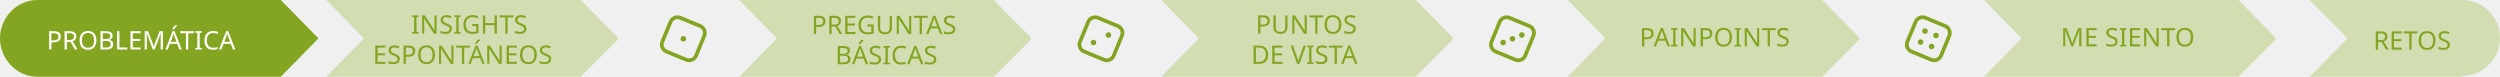
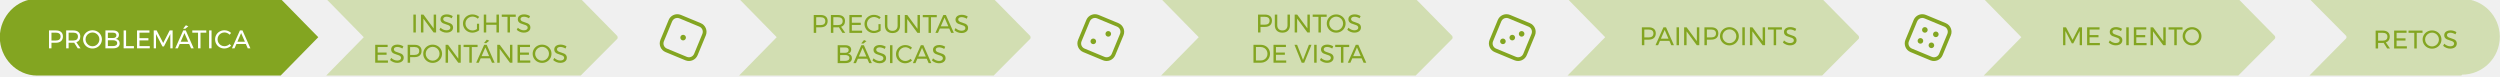
- <svg xmlns="http://www.w3.org/2000/svg" version="1.1" id="Capa_1" x="0px" y="0px" width="1075.309px" height="33px" viewBox="-0.077 -0.5 1075.309 33" enable-background="new -0.077 -0.5 1075.309 33" xml:space="preserve">
+ <svg xmlns="http://www.w3.org/2000/svg" version="1.1" id="Capa_1" x="0px" y="0px" width="1075.309px" height="33px" viewBox="0 0 1075.309 33" enable-background="new 0 0 1075.309 33" xml:space="preserve">
  <g>
    <g>
      <g>
-         <path fill="#D2DEB2" d="M265.68,16.164c0-0.178-0.068-0.591-0.204-0.728L249.776-0.5H140.279l16.192,16.502L140.283,32.5h109.498     l15.695-15.77C265.611,16.594,265.68,16.343,265.68,16.164z" />
+         <path fill="#D2DEB2" d="M265.68,16.164c0-0.178-0.068-0.591-0.204-0.728L249.776-0.5H140.279l16.192,16.502L140.283,32.5h109.497     l15.695-15.77C265.611,16.594,265.68,16.343,265.68,16.164z" />
      </g>
    </g>
    <g>
      <g>
        <g>
-           <path fill="#D2DEB2" d="M443.291,16.164c0-0.178-0.067-0.591-0.203-0.728L427.388-0.5H317.892l16.191,16.502L317.895,32.5      h109.498l15.695-15.77C443.224,16.594,443.291,16.343,443.291,16.164z" />
+           <path fill="#D2DEB2" d="M443.291,16.164c0-0.178-0.067-0.591-0.203-0.728L427.388-0.5H317.892l16.19,16.502L317.895,32.5      h109.498l15.695-15.77C443.224,16.594,443.291,16.343,443.291,16.164z" />
        </g>
      </g>
    </g>
    <g>
      <g>
        <g>
          <g>
            <path fill="#D2DEB2" d="M624.803,16.164c0-0.178-0.068-0.591-0.203-0.728L608.898-0.5H499.4l16.195,16.502L499.405,32.5       h109.498L624.6,16.73C624.734,16.594,624.803,16.343,624.803,16.164z" />
          </g>
        </g>
      </g>
    </g>
    <g>
      <g>
        <g>
          <path fill="#D2DEB2" d="M978.635,16.164c0-0.178-0.067-0.591-0.204-0.728L962.732-0.5H853.235l16.192,16.502L853.239,32.5      h109.498l15.693-15.77C978.567,16.594,978.635,16.343,978.635,16.164z" />
        </g>
      </g>
    </g>
    <g>
      <g>
        <g>
          <path fill="#D2DEB2" d="M799.635,16.164c0-0.178-0.067-0.591-0.204-0.728L783.732-0.5H674.235l16.192,16.502L674.239,32.5      h109.498l15.693-15.77C799.567,16.594,799.635,16.343,799.635,16.164z" />
        </g>
      </g>
    </g>
    <g>
      <g>
        <g>
-           <text transform="matrix(1 0 0 1 176.7017 13.9702)">
-             <tspan x="0" y="0" fill="#83A521" font-family="'Montserrat-Regular'" font-size="11">INSIGHTS</tspan>
-             <tspan x="-16.417" y="13" fill="#83A521" font-family="'Montserrat-Regular'" font-size="11">ESPONTÁNEOS</tspan>
-           </text>
+           <g enable-background="new    ">
+             <path fill="#83A521" d="M177.802,6.271h1.056v7.7h-1.056V6.271z" />
+             <path fill="#83A521" d="M186.535,6.271h1.045v7.7h-1.067l-4.4-5.962v5.962h-1.056v-7.7h1.067l4.411,5.974V6.271z" />
+             <path fill="#83A521" d="M193.174,7.365c-0.385-0.113-0.739-0.171-1.062-0.171c-0.447,0-0.805,0.087-1.072,0.259       c-0.268,0.173-0.402,0.409-0.402,0.71c0,0.271,0.081,0.493,0.242,0.665c0.161,0.173,0.359,0.308,0.594,0.407       c0.234,0.099,0.561,0.214,0.979,0.347c0.521,0.161,0.942,0.315,1.265,0.462s0.598,0.364,0.825,0.654       c0.227,0.29,0.341,0.673,0.341,1.149c0,0.44-0.119,0.825-0.357,1.155s-0.572,0.585-1.001,0.765s-0.922,0.27-1.479,0.27       c-0.565,0-1.115-0.11-1.65-0.33c-0.536-0.221-0.998-0.514-1.386-0.88l0.473-0.913c0.367,0.359,0.779,0.636,1.237,0.83       c0.458,0.194,0.904,0.292,1.337,0.292c0.513,0,0.918-0.102,1.215-0.303c0.297-0.202,0.445-0.475,0.445-0.819       c0-0.271-0.081-0.495-0.242-0.671c-0.162-0.177-0.365-0.315-0.611-0.419c-0.246-0.103-0.577-0.216-0.995-0.341       c-0.514-0.153-0.932-0.304-1.254-0.451c-0.323-0.146-0.596-0.362-0.819-0.648s-0.335-0.664-0.335-1.133       c0-0.411,0.114-0.773,0.341-1.089c0.228-0.315,0.546-0.558,0.957-0.727c0.411-0.168,0.887-0.253,1.43-0.253       c0.462,0,0.915,0.068,1.358,0.203c0.444,0.137,0.838,0.317,1.183,0.545l-0.44,0.946C193.931,7.649,193.559,7.479,193.174,7.365       z" />
+             <path fill="#83A521" d="M196.567,6.271h1.056v7.7h-1.056V6.271z" />
+             <path fill="#83A521" d="M205.147,10.209h0.935v2.827c-0.389,0.308-0.843,0.554-1.364,0.736       c-0.521,0.184-1.038,0.275-1.551,0.275c-0.741,0-1.419-0.174-2.035-0.522c-0.616-0.349-1.102-0.825-1.458-1.431       c-0.356-0.604-0.534-1.267-0.534-1.985s0.18-1.376,0.539-1.975c0.359-0.598,0.851-1.068,1.474-1.413       c0.623-0.345,1.312-0.517,2.068-0.517c0.535,0,1.058,0.095,1.567,0.285c0.51,0.191,0.952,0.451,1.326,0.781l-0.605,0.771       c-0.308-0.286-0.662-0.508-1.062-0.666c-0.4-0.157-0.809-0.236-1.227-0.236c-0.55,0-1.056,0.132-1.518,0.396       c-0.462,0.264-0.827,0.623-1.094,1.077c-0.268,0.455-0.402,0.954-0.402,1.496c0,0.543,0.136,1.044,0.407,1.502       c0.271,0.458,0.638,0.821,1.1,1.089c0.462,0.268,0.968,0.401,1.518,0.401c0.323,0,0.651-0.053,0.985-0.159       c0.333-0.106,0.644-0.255,0.929-0.445V10.209z" />
+             <path fill="#83A521" d="M208.084,6.271h1.056v3.433h4.4V6.271h1.067v7.7h-1.067V10.66h-4.4v3.311h-1.056V6.271z" />
+             <path fill="#83A521" d="M215.817,6.271h6.017v0.968h-2.486v6.732h-1.056V7.238h-2.475V6.271z" />
+             <path fill="#83A521" d="M226.426,7.365c-0.385-0.113-0.739-0.171-1.062-0.171c-0.447,0-0.805,0.087-1.072,0.259       c-0.268,0.173-0.402,0.409-0.402,0.71c0,0.271,0.081,0.493,0.242,0.665c0.161,0.173,0.359,0.308,0.594,0.407       c0.234,0.099,0.561,0.214,0.979,0.347c0.521,0.161,0.942,0.315,1.265,0.462s0.598,0.364,0.825,0.654       c0.227,0.29,0.341,0.673,0.341,1.149c0,0.44-0.119,0.825-0.357,1.155s-0.572,0.585-1.001,0.765s-0.922,0.27-1.479,0.27       c-0.565,0-1.115-0.11-1.65-0.33c-0.536-0.221-0.998-0.514-1.386-0.88l0.473-0.913c0.367,0.359,0.779,0.636,1.237,0.83       c0.458,0.194,0.904,0.292,1.337,0.292c0.513,0,0.918-0.102,1.215-0.303c0.297-0.202,0.445-0.475,0.445-0.819       c0-0.271-0.081-0.495-0.242-0.671c-0.162-0.177-0.365-0.315-0.611-0.419c-0.246-0.103-0.577-0.216-0.995-0.341       c-0.514-0.153-0.932-0.304-1.254-0.451c-0.323-0.146-0.596-0.362-0.819-0.648s-0.335-0.664-0.335-1.133       c0-0.411,0.114-0.773,0.341-1.089c0.228-0.315,0.546-0.558,0.957-0.727c0.411-0.168,0.887-0.253,1.43-0.253       c0.462,0,0.915,0.068,1.358,0.203c0.444,0.137,0.838,0.317,1.183,0.545l-0.44,0.946C227.183,7.649,226.811,7.479,226.426,7.365       z" />
+           </g>
+           <g enable-background="new    ">
+             <path fill="#83A521" d="M161.385,19.271h5.346v0.957h-4.29v2.376h3.839v0.957h-3.839v2.453h4.422v0.957h-5.478V19.271z" />
+             <path fill="#83A521" d="M171.95,20.365c-0.385-0.113-0.739-0.171-1.062-0.171c-0.447,0-0.805,0.087-1.072,0.259       c-0.268,0.173-0.402,0.409-0.402,0.71c0,0.271,0.081,0.493,0.242,0.665c0.161,0.173,0.359,0.308,0.594,0.407       c0.234,0.099,0.561,0.214,0.979,0.347c0.521,0.161,0.942,0.315,1.265,0.462s0.598,0.364,0.825,0.654       c0.227,0.29,0.341,0.673,0.341,1.149c0,0.44-0.119,0.825-0.357,1.155s-0.572,0.585-1.001,0.765s-0.922,0.27-1.479,0.27       c-0.565,0-1.115-0.11-1.65-0.33c-0.536-0.221-0.998-0.514-1.386-0.88l0.473-0.913c0.367,0.359,0.779,0.636,1.237,0.83       c0.458,0.194,0.904,0.292,1.337,0.292c0.513,0,0.918-0.102,1.215-0.303c0.297-0.202,0.445-0.475,0.445-0.819       c0-0.271-0.081-0.495-0.242-0.671c-0.162-0.177-0.365-0.315-0.611-0.419c-0.246-0.103-0.577-0.216-0.995-0.341       c-0.514-0.153-0.932-0.304-1.254-0.451c-0.323-0.146-0.596-0.362-0.819-0.648s-0.335-0.664-0.335-1.133       c0-0.411,0.114-0.773,0.341-1.089c0.228-0.315,0.546-0.558,0.957-0.727c0.411-0.168,0.887-0.253,1.43-0.253       c0.462,0,0.915,0.068,1.358,0.203c0.444,0.137,0.838,0.317,1.183,0.545l-0.44,0.946       C172.707,20.649,172.335,20.479,171.95,20.365z" />
+             <path fill="#83A521" d="M180.541,19.953c0.524,0.454,0.787,1.093,0.787,1.914c0,0.857-0.264,1.523-0.792,1.996       s-1.269,0.709-2.222,0.709h-1.914v2.398h-1.056v-7.7h2.97C179.274,19.271,180.016,19.498,180.541,19.953z M179.787,23.182       c0.352-0.29,0.528-0.717,0.528-1.282c0-0.55-0.176-0.966-0.528-1.248s-0.858-0.424-1.518-0.424l-1.87,0.011v3.377h1.87       C178.929,23.615,179.435,23.471,179.787,23.182z" />
+             <path fill="#83A521" d="M188.131,19.722c0.62,0.345,1.109,0.815,1.469,1.413c0.359,0.599,0.539,1.256,0.539,1.975       s-0.18,1.381-0.539,1.985c-0.359,0.605-0.849,1.082-1.469,1.431s-1.3,0.522-2.041,0.522s-1.421-0.174-2.041-0.522       s-1.109-0.825-1.468-1.431c-0.359-0.604-0.539-1.267-0.539-1.985s0.18-1.376,0.539-1.975c0.359-0.598,0.847-1.068,1.463-1.413       c0.616-0.345,1.298-0.517,2.046-0.517C186.831,19.205,187.511,19.377,188.131,19.722z M184.611,20.547       c-0.458,0.264-0.823,0.621-1.094,1.072c-0.271,0.451-0.407,0.948-0.407,1.49c0,0.543,0.136,1.042,0.407,1.496       c0.271,0.455,0.636,0.816,1.094,1.084c0.458,0.268,0.955,0.401,1.491,0.401c0.535,0,1.028-0.134,1.479-0.401       s0.81-0.629,1.078-1.084c0.268-0.454,0.401-0.953,0.401-1.496c0-0.542-0.134-1.039-0.401-1.49       c-0.268-0.451-0.627-0.809-1.078-1.072c-0.451-0.265-0.944-0.396-1.479-0.396C185.566,20.15,185.069,20.282,184.611,20.547z" />
+             <path fill="#83A521" d="M197.135,19.271h1.045v7.7h-1.067l-4.4-5.962v5.962h-1.056v-7.7h1.067l4.411,5.974V19.271z" />
+             <path fill="#83A521" d="M199.4,19.271h6.017v0.968h-2.486v6.732h-1.056v-6.732H199.4V19.271z" />
+             <path fill="#83A521" d="M211.61,26.971l-0.814-1.87h-4.059l-0.803,1.87h-1.111l3.421-7.7h1.1l3.41,7.7H211.61z M207.156,24.144       h3.234l-1.628-3.74L207.156,24.144z M209.388,17.049l1.056,0.462l-1.364,1.078l-0.869-0.11L209.388,17.049z" />
+             <path fill="#83A521" d="M219.354,19.271h1.045v7.7h-1.067l-4.4-5.962v5.962h-1.056v-7.7h1.067l4.411,5.974V19.271z" />
+             <path fill="#83A521" d="M222.61,19.271h5.346v0.957h-4.29v2.376h3.839v0.957h-3.839v2.453h4.422v0.957h-5.478V19.271z" />
+             <path fill="#83A521" d="M235.199,19.722c0.62,0.345,1.109,0.815,1.469,1.413c0.359,0.599,0.539,1.256,0.539,1.975       s-0.18,1.381-0.539,1.985c-0.359,0.605-0.849,1.082-1.469,1.431s-1.3,0.522-2.041,0.522s-1.421-0.174-2.041-0.522       s-1.109-0.825-1.468-1.431c-0.359-0.604-0.539-1.267-0.539-1.985s0.18-1.376,0.539-1.975c0.359-0.598,0.847-1.068,1.463-1.413       c0.616-0.345,1.298-0.517,2.046-0.517C233.9,19.205,234.58,19.377,235.199,19.722z M231.679,20.547       c-0.458,0.264-0.823,0.621-1.094,1.072c-0.271,0.451-0.407,0.948-0.407,1.49c0,0.543,0.136,1.042,0.407,1.496       c0.271,0.455,0.636,0.816,1.094,1.084c0.458,0.268,0.955,0.401,1.491,0.401c0.535,0,1.028-0.134,1.479-0.401       s0.81-0.629,1.078-1.084c0.268-0.454,0.401-0.953,0.401-1.496c0-0.542-0.134-1.039-0.401-1.49       c-0.268-0.451-0.627-0.809-1.078-1.072c-0.451-0.265-0.944-0.396-1.479-0.396C232.635,20.15,232.138,20.282,231.679,20.547z" />
+             <path fill="#83A521" d="M242.107,20.365c-0.385-0.113-0.739-0.171-1.062-0.171c-0.447,0-0.805,0.087-1.072,0.259       c-0.268,0.173-0.402,0.409-0.402,0.71c0,0.271,0.081,0.493,0.242,0.665c0.161,0.173,0.359,0.308,0.594,0.407       c0.234,0.099,0.561,0.214,0.979,0.347c0.521,0.161,0.942,0.315,1.265,0.462s0.598,0.364,0.825,0.654       c0.227,0.29,0.341,0.673,0.341,1.149c0,0.44-0.119,0.825-0.357,1.155s-0.572,0.585-1.001,0.765s-0.922,0.27-1.479,0.27       c-0.565,0-1.115-0.11-1.65-0.33c-0.536-0.221-0.998-0.514-1.386-0.88l0.473-0.913c0.367,0.359,0.779,0.636,1.237,0.83       c0.458,0.194,0.904,0.292,1.337,0.292c0.513,0,0.918-0.102,1.215-0.303c0.297-0.202,0.445-0.475,0.445-0.819       c0-0.271-0.081-0.495-0.242-0.671c-0.162-0.177-0.365-0.315-0.611-0.419c-0.246-0.103-0.577-0.216-0.995-0.341       c-0.514-0.153-0.932-0.304-1.254-0.451c-0.323-0.146-0.596-0.362-0.819-0.648s-0.335-0.664-0.335-1.133       c0-0.411,0.114-0.773,0.341-1.089c0.228-0.315,0.546-0.558,0.957-0.727c0.411-0.168,0.887-0.253,1.43-0.253       c0.462,0,0.915,0.068,1.358,0.203c0.444,0.137,0.838,0.317,1.183,0.545l-0.44,0.946       C242.865,20.649,242.492,20.479,242.107,20.365z" />
+           </g>
        </g>
-         <text transform="matrix(1 0 0 1 540.0093 13.9702)">
-           <tspan x="0" y="0" fill="#83A521" font-family="'Montserrat-Regular'" font-size="11">PUNTOS</tspan>
-           <tspan x="-1.963" y="13" fill="#83A521" font-family="'Montserrat-Regular'" font-size="11">DE VISTA</tspan>
-         </text>
-         <text transform="matrix(1 0 0 1 705.1074 19.4458)" fill="#83A521" font-family="'Montserrat-Regular'" font-size="11">PAINPOINTS</text>
-         <text transform="matrix(1 0 0 1 886.2891 19.4458)" fill="#83A521" font-family="'Montserrat-Regular'" font-size="11">ME SIENTO</text>
-         <text transform="matrix(1 0 0 1 348.9053 14.1465)">
-           <tspan x="0" y="0" fill="#83A521" font-family="'Montserrat-Regular'" font-size="11">PREGUNTAS </tspan>
-           <tspan x="10.296" y="13" fill="#83A521" font-family="'Montserrat-Regular'" font-size="11">BÁSICAS</tspan>
-         </text>
+         <g enable-background="new    ">
+           <path fill="#83A521" d="M546.307,6.953c0.523,0.454,0.786,1.093,0.786,1.914c0,0.857-0.265,1.523-0.792,1.996      s-1.269,0.709-2.223,0.709h-1.914v2.398h-1.055v-7.7h2.969C545.039,6.271,545.781,6.498,546.307,6.953z M545.553,10.182      c0.352-0.29,0.527-0.717,0.527-1.282c0-0.55-0.176-0.966-0.527-1.248s-0.857-0.424-1.518-0.424l-1.871,0.011v3.377h1.871      C544.696,10.615,545.201,10.471,545.553,10.182z" />
+           <path fill="#83A521" d="M549.969,12.491c0.393,0.399,0.934,0.6,1.623,0.6c0.682,0,1.217-0.2,1.605-0.6s0.584-0.955,0.584-1.667      V6.271h1.055v4.554c0,1.005-0.287,1.794-0.863,2.365c-0.575,0.572-1.369,0.858-2.381,0.858c-1.02,0-1.818-0.286-2.398-0.858      c-0.579-0.571-0.869-1.36-0.869-2.365V6.271h1.057v4.554C549.381,11.536,549.576,12.092,549.969,12.491z" />
+           <path fill="#83A521" d="M562.35,6.271h1.045v7.7h-1.066l-4.4-5.962v5.962h-1.057v-7.7h1.067l4.411,5.974V6.271z" />
+           <path fill="#83A521" d="M564.615,6.271h6.018v0.968h-2.486v6.732h-1.057V7.238h-2.475V6.271z" />
+           <path fill="#83A521" d="M576.765,6.722c0.62,0.345,1.109,0.815,1.469,1.413c0.358,0.599,0.539,1.256,0.539,1.975      s-0.181,1.381-0.539,1.985c-0.359,0.605-0.849,1.082-1.469,1.431s-1.3,0.522-2.04,0.522c-0.741,0-1.422-0.174-2.041-0.522      s-1.109-0.825-1.469-1.431c-0.359-0.604-0.539-1.267-0.539-1.985s0.18-1.376,0.539-1.975c0.359-0.598,0.848-1.068,1.463-1.413      c0.617-0.345,1.299-0.517,2.047-0.517C575.465,6.205,576.145,6.377,576.765,6.722z M573.244,7.547      c-0.457,0.264-0.822,0.621-1.094,1.072s-0.407,0.948-0.407,1.49c0,0.543,0.136,1.042,0.407,1.496      c0.271,0.455,0.637,0.816,1.094,1.084c0.459,0.268,0.955,0.401,1.491,0.401c0.535,0,1.028-0.134,1.479-0.401      s0.811-0.629,1.078-1.084c0.268-0.454,0.401-0.953,0.401-1.496c0-0.542-0.134-1.039-0.401-1.49s-0.627-0.809-1.078-1.072      c-0.451-0.265-0.944-0.396-1.479-0.396C574.199,7.15,573.703,7.282,573.244,7.547z" />
+           <path fill="#83A521" d="M583.673,7.365c-0.385-0.113-0.739-0.171-1.062-0.171c-0.447,0-0.805,0.087-1.072,0.259      c-0.268,0.173-0.402,0.409-0.402,0.71c0,0.271,0.082,0.493,0.242,0.665c0.162,0.173,0.359,0.308,0.595,0.407      c0.234,0.099,0.562,0.214,0.979,0.347c0.52,0.161,0.941,0.315,1.264,0.462c0.323,0.146,0.598,0.364,0.826,0.654      c0.227,0.29,0.34,0.673,0.34,1.149c0,0.44-0.119,0.825-0.357,1.155s-0.571,0.585-1,0.765c-0.43,0.18-0.923,0.27-1.48,0.27      c-0.564,0-1.114-0.11-1.649-0.33c-0.536-0.221-0.997-0.514-1.386-0.88l0.473-0.913c0.367,0.359,0.779,0.636,1.237,0.83      s0.903,0.292,1.337,0.292c0.514,0,0.918-0.102,1.215-0.303c0.297-0.202,0.445-0.475,0.445-0.819c0-0.271-0.08-0.495-0.241-0.671      c-0.161-0.177-0.365-0.315-0.61-0.419c-0.246-0.103-0.578-0.216-0.996-0.341c-0.514-0.153-0.932-0.304-1.254-0.451      c-0.322-0.146-0.596-0.362-0.819-0.648s-0.335-0.664-0.335-1.133c0-0.411,0.113-0.773,0.34-1.089      c0.229-0.315,0.547-0.558,0.957-0.727c0.411-0.168,0.888-0.253,1.431-0.253c0.462,0,0.915,0.068,1.358,0.203      c0.443,0.137,0.838,0.317,1.183,0.545l-0.44,0.946C584.43,7.649,584.059,7.479,583.673,7.365z" />
+         </g>
+         <g enable-background="new    ">
+           <path fill="#83A521" d="M544.311,19.771c0.605,0.334,1.08,0.794,1.424,1.38c0.346,0.587,0.518,1.243,0.518,1.97      c0,0.726-0.174,1.382-0.522,1.969s-0.827,1.047-1.436,1.38c-0.608,0.334-1.291,0.501-2.046,0.501h-3.102v-7.7h3.135      C543.03,19.271,543.705,19.438,544.311,19.771z M543.76,25.64c0.438-0.249,0.781-0.594,1.035-1.034      c0.252-0.439,0.379-0.931,0.379-1.474c0-0.55-0.129-1.045-0.385-1.485c-0.257-0.439-0.607-0.786-1.051-1.039      s-0.938-0.38-1.479-0.38h-2.058v5.786h2.102C542.838,26.014,543.324,25.889,543.76,25.64z" />
+           <path fill="#83A521" d="M547.759,19.271h5.346v0.957h-4.29v2.376h3.84v0.957h-3.84v2.453h4.422v0.957h-5.478V19.271z" />
+           <path fill="#83A521" d="M556.78,19.271h1.133l2.541,6.523l2.541-6.523h1.11l-3.124,7.7h-1.1L556.78,19.271z" />
+           <path fill="#83A521" d="M565.26,19.271h1.056v7.7h-1.056V19.271z" />
+           <path fill="#83A521" d="M571.899,20.365c-0.385-0.113-0.739-0.171-1.062-0.171c-0.447,0-0.805,0.087-1.072,0.259      c-0.268,0.173-0.401,0.409-0.401,0.71c0,0.271,0.081,0.493,0.242,0.665c0.161,0.173,0.359,0.308,0.595,0.407      c0.234,0.099,0.561,0.214,0.979,0.347c0.521,0.161,0.941,0.315,1.265,0.462s0.598,0.364,0.825,0.654      c0.227,0.29,0.341,0.673,0.341,1.149c0,0.44-0.119,0.825-0.357,1.155s-0.571,0.585-1.001,0.765s-0.922,0.27-1.479,0.27      c-0.565,0-1.114-0.11-1.649-0.33c-0.536-0.221-0.998-0.514-1.387-0.88l0.473-0.913c0.367,0.359,0.779,0.636,1.238,0.83      c0.458,0.194,0.903,0.292,1.336,0.292c0.514,0,0.919-0.102,1.216-0.303c0.297-0.202,0.445-0.475,0.445-0.819      c0-0.271-0.081-0.495-0.241-0.671c-0.162-0.177-0.365-0.315-0.611-0.419c-0.246-0.103-0.577-0.216-0.995-0.341      c-0.514-0.153-0.932-0.304-1.255-0.451c-0.322-0.146-0.596-0.362-0.818-0.648c-0.225-0.286-0.336-0.664-0.336-1.133      c0-0.411,0.113-0.773,0.341-1.089s0.546-0.558,0.957-0.727c0.411-0.168,0.888-0.253,1.431-0.253      c0.461,0,0.914,0.068,1.357,0.203c0.444,0.137,0.838,0.317,1.184,0.545l-0.44,0.946      C572.656,20.649,572.283,20.479,571.899,20.365z" />
+           <path fill="#83A521" d="M574.301,19.271h6.018v0.968h-2.486v6.732h-1.056v-6.732h-2.476V19.271z" />
+           <path fill="#83A521" d="M586.512,26.971l-0.814-1.87h-4.059l-0.803,1.87h-1.111l3.421-7.7h1.101l3.409,7.7H586.512z       M582.057,24.144h3.234l-1.629-3.74L582.057,24.144z" />
+         </g>
+         <g enable-background="new    ">
+           <path fill="#83A521" d="M711.405,12.429c0.524,0.454,0.787,1.093,0.787,1.914c0,0.857-0.265,1.523-0.793,1.996      c-0.527,0.473-1.268,0.709-2.222,0.709h-1.914v2.398h-1.056v-7.7h2.97C710.138,11.746,710.88,11.974,711.405,12.429z       M710.651,15.657c0.353-0.29,0.528-0.717,0.528-1.282c0-0.55-0.176-0.966-0.528-1.248c-0.352-0.282-0.857-0.424-1.518-0.424      l-1.87,0.011v3.377h1.87C709.793,16.091,710.299,15.946,710.651,15.657z" />
+           <path fill="#83A521" d="M718.858,19.446l-0.814-1.87h-4.059l-0.803,1.87h-1.111l3.421-7.7h1.101l3.409,7.7H718.858z       M714.403,16.619h3.234l-1.629-3.74L714.403,16.619z" />
+           <path fill="#83A521" d="M721.123,11.746h1.056v7.7h-1.056V11.746z" />
+           <path fill="#83A521" d="M729.858,11.746h1.045v7.7h-1.067l-4.4-5.962v5.962h-1.056v-7.7h1.066l4.412,5.974V11.746z" />
+           <path fill="#83A521" d="M738.311,12.429c0.523,0.454,0.786,1.093,0.786,1.914c0,0.857-0.265,1.523-0.792,1.996      s-1.269,0.709-2.223,0.709h-1.914v2.398h-1.055v-7.7h2.969C737.043,11.746,737.785,11.974,738.311,12.429z M737.557,15.657      c0.352-0.29,0.527-0.717,0.527-1.282c0-0.55-0.176-0.966-0.527-1.248s-0.857-0.424-1.518-0.424l-1.871,0.011v3.377h1.871      C736.699,16.091,737.205,15.946,737.557,15.657z" />
+           <path fill="#83A521" d="M745.901,12.197c0.619,0.345,1.109,0.815,1.469,1.413c0.358,0.599,0.539,1.256,0.539,1.975      s-0.181,1.381-0.539,1.985c-0.359,0.605-0.85,1.082-1.469,1.431c-0.62,0.349-1.301,0.522-2.041,0.522s-1.421-0.174-2.041-0.522      c-0.619-0.349-1.108-0.825-1.468-1.431c-0.359-0.604-0.539-1.267-0.539-1.985s0.18-1.376,0.539-1.975      c0.359-0.598,0.847-1.068,1.463-1.413s1.298-0.517,2.046-0.517C744.6,11.681,745.281,11.853,745.901,12.197z M742.38,13.022      c-0.458,0.264-0.823,0.621-1.095,1.072s-0.406,0.948-0.406,1.49c0,0.543,0.135,1.042,0.406,1.496      c0.271,0.455,0.637,0.816,1.095,1.084s0.955,0.401,1.491,0.401c0.535,0,1.027-0.134,1.479-0.401s0.811-0.629,1.078-1.084      c0.268-0.454,0.402-0.953,0.402-1.496c0-0.542-0.135-1.039-0.402-1.49s-0.627-0.809-1.078-1.072      c-0.451-0.265-0.943-0.396-1.479-0.396C743.335,12.626,742.838,12.758,742.38,13.022z" />
+           <path fill="#83A521" d="M749.426,11.746h1.056v7.7h-1.056V11.746z" />
+           <path fill="#83A521" d="M758.16,11.746h1.045v7.7h-1.067l-4.4-5.962v5.962h-1.056v-7.7h1.066l4.412,5.974V11.746z" />
+           <path fill="#83A521" d="M760.426,11.746h6.017v0.968h-2.485v6.732h-1.057v-6.732h-2.475V11.746z" />
+           <path fill="#83A521" d="M771.035,12.841c-0.385-0.113-0.739-0.171-1.062-0.171c-0.447,0-0.805,0.087-1.072,0.259      c-0.268,0.173-0.401,0.409-0.401,0.71c0,0.271,0.081,0.493,0.242,0.665c0.161,0.173,0.359,0.308,0.595,0.407      c0.234,0.099,0.561,0.214,0.979,0.347c0.521,0.161,0.941,0.315,1.265,0.462s0.598,0.364,0.825,0.654      c0.227,0.29,0.341,0.673,0.341,1.149c0,0.44-0.119,0.825-0.357,1.155s-0.571,0.585-1.001,0.765s-0.922,0.27-1.479,0.27      c-0.565,0-1.114-0.11-1.649-0.33c-0.536-0.221-0.998-0.514-1.387-0.88l0.473-0.913c0.367,0.359,0.779,0.636,1.238,0.83      c0.458,0.194,0.903,0.292,1.336,0.292c0.514,0,0.919-0.102,1.216-0.303c0.297-0.202,0.445-0.475,0.445-0.819      c0-0.271-0.081-0.495-0.241-0.671c-0.162-0.177-0.365-0.315-0.611-0.419c-0.246-0.103-0.577-0.216-0.995-0.341      c-0.514-0.153-0.932-0.304-1.255-0.451c-0.322-0.146-0.596-0.362-0.818-0.648c-0.225-0.286-0.336-0.664-0.336-1.133      c0-0.411,0.113-0.773,0.341-1.089s0.546-0.558,0.957-0.727c0.411-0.168,0.888-0.253,1.431-0.253      c0.461,0,0.914,0.068,1.357,0.203c0.444,0.137,0.838,0.317,1.184,0.545l-0.44,0.946      C771.792,13.125,771.42,12.954,771.035,12.841z" />
+         </g>
+         <g enable-background="new    ">
+           <path fill="#83A521" d="M887.389,11.746h1.254l2.816,5.412l2.793-5.412h1.266v7.7h-0.99l-0.011-6.149l-2.739,5.335h-0.648      l-2.762-5.335v6.149h-0.979V11.746z" />
+           <path fill="#83A521" d="M897.718,11.746h5.346v0.957h-4.29v2.376h3.84v0.957h-3.84v2.453h4.422v0.957h-5.478V11.746z" />
+           <path fill="#83A521" d="M911.165,12.841c-0.385-0.113-0.739-0.171-1.062-0.171c-0.447,0-0.805,0.087-1.072,0.259      c-0.268,0.173-0.402,0.409-0.402,0.71c0,0.271,0.082,0.493,0.242,0.665c0.162,0.173,0.359,0.308,0.595,0.407      c0.234,0.099,0.562,0.214,0.979,0.347c0.52,0.161,0.941,0.315,1.264,0.462c0.323,0.146,0.598,0.364,0.826,0.654      c0.227,0.29,0.34,0.673,0.34,1.149c0,0.44-0.119,0.825-0.357,1.155s-0.571,0.585-1,0.765c-0.43,0.18-0.923,0.27-1.48,0.27      c-0.564,0-1.114-0.11-1.649-0.33c-0.536-0.221-0.997-0.514-1.386-0.88l0.473-0.913c0.367,0.359,0.779,0.636,1.237,0.83      s0.903,0.292,1.337,0.292c0.514,0,0.918-0.102,1.215-0.303c0.297-0.202,0.445-0.475,0.445-0.819c0-0.271-0.08-0.495-0.241-0.671      c-0.161-0.177-0.365-0.315-0.61-0.419c-0.246-0.103-0.578-0.216-0.996-0.341c-0.514-0.153-0.932-0.304-1.254-0.451      c-0.322-0.146-0.596-0.362-0.819-0.648s-0.335-0.664-0.335-1.133c0-0.411,0.113-0.773,0.34-1.089      c0.229-0.315,0.547-0.558,0.957-0.727c0.411-0.168,0.888-0.253,1.431-0.253c0.462,0,0.915,0.068,1.358,0.203      c0.443,0.137,0.838,0.317,1.183,0.545l-0.44,0.946C911.922,13.125,911.551,12.954,911.165,12.841z" />
+           <path fill="#83A521" d="M914.559,11.746h1.056v7.7h-1.056V11.746z" />
+           <path fill="#83A521" d="M917.815,11.746h5.346v0.957h-4.29v2.376h3.839v0.957h-3.839v2.453h4.423v0.957h-5.479V11.746z" />
+           <path fill="#83A521" d="M930.476,11.746h1.045v7.7h-1.067l-4.4-5.962v5.962h-1.055v-7.7h1.066l4.411,5.974V11.746z" />
+           <path fill="#83A521" d="M932.741,11.746h6.017v0.968h-2.485v6.732h-1.056v-6.732h-2.476V11.746z" />
+           <path fill="#83A521" d="M944.891,12.197c0.619,0.345,1.109,0.815,1.469,1.413c0.359,0.599,0.539,1.256,0.539,1.975      s-0.18,1.381-0.539,1.985c-0.359,0.605-0.85,1.082-1.469,1.431s-1.3,0.522-2.041,0.522c-0.74,0-1.42-0.174-2.04-0.522      s-1.108-0.825-1.468-1.431c-0.359-0.604-0.539-1.267-0.539-1.985s0.18-1.376,0.539-1.975c0.359-0.598,0.847-1.068,1.463-1.413      c0.615-0.345,1.297-0.517,2.045-0.517C943.591,11.681,944.272,11.853,944.891,12.197z M941.371,13.022      c-0.459,0.264-0.824,0.621-1.095,1.072c-0.271,0.451-0.407,0.948-0.407,1.49c0,0.543,0.136,1.042,0.407,1.496      c0.271,0.455,0.636,0.816,1.095,1.084c0.458,0.268,0.955,0.401,1.49,0.401s1.028-0.134,1.479-0.401s0.81-0.629,1.078-1.084      c0.268-0.454,0.401-0.953,0.401-1.496c0-0.542-0.134-1.039-0.401-1.49c-0.269-0.451-0.627-0.809-1.078-1.072      c-0.451-0.265-0.944-0.396-1.479-0.396S941.829,12.758,941.371,13.022z" />
+         </g>
+         <g enable-background="new    ">
+           <path fill="#83A521" d="M355.202,7.129c0.524,0.454,0.787,1.093,0.787,1.914c0,0.857-0.264,1.523-0.792,1.996      s-1.269,0.709-2.222,0.709h-1.914v2.398h-1.056v-7.7h2.97C353.936,6.446,354.678,6.674,355.202,7.129z M354.449,10.357      c0.352-0.29,0.528-0.717,0.528-1.282c0-0.55-0.176-0.966-0.528-1.248s-0.858-0.424-1.518-0.424l-1.87,0.011v3.377h1.87      C353.591,10.791,354.097,10.646,354.449,10.357z" />
+           <path fill="#83A521" d="M362.358,14.146l-1.529-2.42c-0.176,0.015-0.319,0.021-0.429,0.021h-1.958v2.398h-1.056v-7.7h3.014      c0.976,0,1.729,0.226,2.261,0.677s0.797,1.091,0.797,1.92c0,0.623-0.145,1.147-0.435,1.572c-0.29,0.426-0.706,0.733-1.249,0.924      l1.793,2.607H362.358z M360.4,10.791c0.66,0,1.166-0.145,1.518-0.434c0.352-0.29,0.528-0.717,0.528-1.282      c0-0.55-0.176-0.966-0.528-1.248s-0.858-0.424-1.518-0.424h-1.958v3.388H360.4z" />
+           <path fill="#83A521" d="M365.339,6.446h5.346v0.957h-4.29v2.376h3.839v0.957h-3.839v2.453h4.422v0.957h-5.478V6.446z" />
+           <path fill="#83A521" d="M377.845,10.385h0.935v2.827c-0.389,0.308-0.843,0.554-1.364,0.736      c-0.521,0.184-1.038,0.275-1.551,0.275c-0.741,0-1.419-0.174-2.035-0.522c-0.616-0.349-1.102-0.825-1.458-1.431      c-0.356-0.604-0.534-1.267-0.534-1.985s0.18-1.376,0.539-1.975c0.359-0.598,0.851-1.068,1.474-1.413      c0.623-0.345,1.312-0.517,2.068-0.517c0.535,0,1.058,0.095,1.567,0.285c0.51,0.191,0.952,0.451,1.326,0.781l-0.605,0.771      c-0.308-0.286-0.662-0.508-1.062-0.666c-0.4-0.157-0.809-0.236-1.227-0.236c-0.55,0-1.056,0.132-1.518,0.396      c-0.462,0.264-0.827,0.623-1.094,1.077c-0.268,0.455-0.402,0.954-0.402,1.496c0,0.543,0.136,1.044,0.407,1.502      c0.271,0.458,0.638,0.821,1.1,1.089c0.462,0.268,0.968,0.401,1.518,0.401c0.323,0,0.651-0.053,0.985-0.159      c0.333-0.106,0.644-0.255,0.929-0.445V10.385z" />
+           <path fill="#83A521" d="M382.262,12.667c0.392,0.399,0.933,0.6,1.623,0.6c0.682,0,1.217-0.2,1.606-0.6s0.583-0.955,0.583-1.667      V6.446h1.056V11c0,1.005-0.288,1.794-0.863,2.365c-0.576,0.572-1.37,0.858-2.381,0.858c-1.02,0-1.819-0.286-2.398-0.858      c-0.58-0.571-0.869-1.36-0.869-2.365V6.446h1.056V11C381.674,11.712,381.87,12.268,382.262,12.667z" />
+           <path fill="#83A521" d="M394.643,6.446h1.045v7.7h-1.067l-4.4-5.962v5.962h-1.056v-7.7h1.067l4.411,5.974V6.446z" />
+           <path fill="#83A521" d="M396.908,6.446h6.017v0.968h-2.486v6.732h-1.056V7.414h-2.475V6.446z" />
+           <path fill="#83A521" d="M409.118,14.146l-0.814-1.87h-4.059l-0.803,1.87h-1.111l3.421-7.7h1.1l3.41,7.7H409.118z       M404.664,11.319h3.234l-1.628-3.74L404.664,11.319z" />
+           <path fill="#83A521" d="M414.69,7.541c-0.385-0.113-0.739-0.171-1.062-0.171c-0.447,0-0.805,0.087-1.072,0.259      c-0.268,0.173-0.402,0.409-0.402,0.71c0,0.271,0.081,0.493,0.242,0.665c0.161,0.173,0.359,0.308,0.594,0.407      c0.234,0.099,0.561,0.214,0.979,0.347c0.521,0.161,0.942,0.315,1.265,0.462s0.598,0.364,0.825,0.654      c0.227,0.29,0.341,0.673,0.341,1.149c0,0.44-0.119,0.825-0.357,1.155s-0.572,0.585-1.001,0.765s-0.922,0.27-1.479,0.27      c-0.565,0-1.115-0.11-1.65-0.33c-0.536-0.221-0.998-0.514-1.386-0.88L411,12.09c0.367,0.359,0.779,0.636,1.237,0.83      c0.458,0.194,0.904,0.292,1.337,0.292c0.513,0,0.918-0.102,1.215-0.303c0.297-0.202,0.445-0.475,0.445-0.819      c0-0.271-0.081-0.495-0.242-0.671c-0.162-0.177-0.365-0.315-0.611-0.419c-0.246-0.103-0.577-0.216-0.995-0.341      c-0.514-0.153-0.932-0.304-1.254-0.451c-0.323-0.146-0.596-0.362-0.819-0.648s-0.335-0.664-0.335-1.133      c0-0.411,0.114-0.773,0.341-1.089c0.228-0.315,0.546-0.558,0.957-0.727c0.411-0.168,0.887-0.253,1.43-0.253      c0.462,0,0.915,0.068,1.358,0.203c0.444,0.137,0.838,0.317,1.183,0.545l-0.44,0.946C415.448,7.825,415.075,7.654,414.69,7.541z" />
+         </g>
+         <g enable-background="new    ">
+           <path fill="#83A521" d="M365.444,19.958c0.451,0.341,0.676,0.812,0.676,1.413c0,0.44-0.125,0.812-0.374,1.117      c-0.25,0.304-0.59,0.508-1.023,0.61c0.535,0.081,0.955,0.295,1.26,0.644c0.304,0.349,0.456,0.782,0.456,1.304      c0,0.659-0.247,1.175-0.742,1.545s-1.179,0.556-2.052,0.556h-3.344v-7.7h3.289C364.375,19.446,364.992,19.617,365.444,19.958z       M364.64,22.411c0.26-0.202,0.391-0.489,0.391-0.863c0-0.367-0.13-0.649-0.391-0.848c-0.26-0.197-0.629-0.293-1.105-0.286      h-2.178v2.3h2.178C364.011,22.714,364.38,22.612,364.64,22.411z M364.877,25.854c0.323-0.223,0.484-0.537,0.484-0.94      c0-0.389-0.162-0.692-0.484-0.913c-0.323-0.22-0.77-0.329-1.342-0.329h-2.178v2.508h2.178      C364.107,26.186,364.554,26.078,364.877,25.854z" />
+           <path fill="#83A521" d="M373.853,27.146l-0.814-1.87h-4.059l-0.803,1.87h-1.111l3.421-7.7h1.1l3.41,7.7H373.853z       M369.398,24.319h3.234l-1.628-3.74L369.398,24.319z M371.631,17.225l1.056,0.462l-1.364,1.078l-0.869-0.11L371.631,17.225z" />
+           <path fill="#83A521" d="M379.425,20.541c-0.385-0.113-0.739-0.171-1.062-0.171c-0.447,0-0.805,0.087-1.072,0.259      c-0.268,0.173-0.402,0.409-0.402,0.71c0,0.271,0.081,0.493,0.242,0.665c0.161,0.173,0.359,0.308,0.594,0.407      c0.234,0.099,0.561,0.214,0.979,0.347c0.521,0.161,0.942,0.315,1.265,0.462s0.598,0.364,0.825,0.654      c0.227,0.29,0.341,0.673,0.341,1.149c0,0.44-0.119,0.825-0.357,1.155s-0.572,0.585-1.001,0.765s-0.922,0.27-1.479,0.27      c-0.565,0-1.115-0.11-1.65-0.33c-0.536-0.221-0.998-0.514-1.386-0.88l0.473-0.913c0.367,0.359,0.779,0.636,1.237,0.83      c0.458,0.194,0.904,0.292,1.337,0.292c0.513,0,0.918-0.102,1.215-0.303c0.297-0.202,0.445-0.475,0.445-0.819      c0-0.271-0.081-0.495-0.242-0.671c-0.162-0.177-0.365-0.315-0.611-0.419c-0.246-0.103-0.577-0.216-0.995-0.341      c-0.514-0.153-0.932-0.304-1.254-0.451c-0.323-0.146-0.596-0.362-0.819-0.648s-0.335-0.664-0.335-1.133      c0-0.411,0.114-0.773,0.341-1.089c0.228-0.315,0.546-0.558,0.957-0.727c0.411-0.168,0.887-0.253,1.43-0.253      c0.462,0,0.915,0.068,1.358,0.203c0.444,0.137,0.838,0.317,1.183,0.545l-0.44,0.946      C380.182,20.825,379.81,20.654,379.425,20.541z" />
+           <path fill="#83A521" d="M382.818,19.446h1.056v7.7h-1.056V19.446z" />
+           <path fill="#83A521" d="M390.628,20.574c-0.389-0.173-0.788-0.259-1.199-0.259c-0.543,0-1.042,0.132-1.496,0.396      c-0.455,0.264-0.814,0.621-1.078,1.072c-0.264,0.451-0.396,0.947-0.396,1.49c0,0.535,0.132,1.03,0.396,1.485      c0.264,0.454,0.624,0.813,1.078,1.078c0.455,0.264,0.953,0.396,1.496,0.396c0.403,0,0.799-0.082,1.188-0.247      s0.733-0.391,1.034-0.677l0.638,0.693c-0.389,0.381-0.84,0.68-1.353,0.896c-0.513,0.216-1.034,0.324-1.562,0.324      c-0.733,0-1.404-0.174-2.013-0.522c-0.609-0.349-1.089-0.823-1.441-1.425c-0.352-0.602-0.528-1.265-0.528-1.991      c0-0.719,0.178-1.376,0.534-1.975c0.355-0.598,0.841-1.068,1.458-1.413c0.616-0.345,1.294-0.517,2.035-0.517      c0.535,0,1.054,0.101,1.557,0.302c0.502,0.202,0.937,0.486,1.304,0.853l-0.627,0.76      C391.358,20.986,391.016,20.746,390.628,20.574z" />
+           <path fill="#83A521" d="M399.439,27.146l-0.814-1.87h-4.059l-0.803,1.87h-1.111l3.421-7.7h1.1l3.41,7.7H399.439z       M394.984,24.319h3.234l-1.628-3.74L394.984,24.319z" />
+           <path fill="#83A521" d="M405.01,20.541c-0.385-0.113-0.739-0.171-1.062-0.171c-0.447,0-0.805,0.087-1.072,0.259      c-0.268,0.173-0.402,0.409-0.402,0.71c0,0.271,0.081,0.493,0.242,0.665c0.161,0.173,0.359,0.308,0.594,0.407      c0.234,0.099,0.561,0.214,0.979,0.347c0.521,0.161,0.942,0.315,1.265,0.462s0.598,0.364,0.825,0.654      c0.227,0.29,0.341,0.673,0.341,1.149c0,0.44-0.119,0.825-0.357,1.155s-0.572,0.585-1.001,0.765s-0.922,0.27-1.479,0.27      c-0.565,0-1.115-0.11-1.65-0.33c-0.536-0.221-0.998-0.514-1.386-0.88l0.473-0.913c0.367,0.359,0.779,0.636,1.237,0.83      c0.458,0.194,0.904,0.292,1.337,0.292c0.513,0,0.918-0.102,1.215-0.303c0.297-0.202,0.445-0.475,0.445-0.819      c0-0.271-0.081-0.495-0.242-0.671c-0.162-0.177-0.365-0.315-0.611-0.419c-0.246-0.103-0.577-0.216-0.995-0.341      c-0.514-0.153-0.932-0.304-1.254-0.451c-0.323-0.146-0.596-0.362-0.819-0.648s-0.335-0.664-0.335-1.133      c0-0.411,0.114-0.773,0.341-1.089c0.228-0.315,0.546-0.558,0.957-0.727c0.411-0.168,0.887-0.253,1.43-0.253      c0.462,0,0.915,0.068,1.358,0.203c0.444,0.137,0.838,0.317,1.183,0.545l-0.44,0.946      C405.767,20.825,405.395,20.654,405.01,20.541z" />
+         </g>
      </g>
    </g>
    <g>
-       <path fill="#83A521" d="M647.937,6.111c-1.568,0.013-3.057,0.949-3.694,2.488l-3.536,8.535c-0.848,2.049,0.133,4.412,2.18,5.261    l8.541,3.538c2.048,0.85,4.413-0.132,5.261-2.181l3.538-8.536c0.848-2.051-0.134-4.414-2.182-5.264l-8.539-3.538    C648.992,6.206,648.459,6.107,647.937,6.111z M647.94,7.714c0.314-0.001,0.636,0.063,0.949,0.19l8.538,3.539    c1.251,0.517,1.824,1.908,1.308,3.156l-3.535,8.538c-0.518,1.25-1.908,1.825-3.157,1.306l-8.542-3.538    c-1.246-0.516-1.822-1.905-1.304-3.153l3.535-8.539C646.12,8.277,646.997,7.717,647.94,7.714z M654.491,13.358    c-0.667,0-1.209,0.54-1.209,1.206c0,0.667,0.542,1.208,1.209,1.208c0.668,0,1.208-0.541,1.208-1.208    C655.699,13.898,655.159,13.358,654.491,13.358z M650.466,14.97c-0.668,0-1.207,0.54-1.207,1.207c0,0.665,0.539,1.208,1.207,1.208    l0,0c0.667,0,1.206-0.543,1.206-1.208l0,0C651.672,15.51,651.133,14.97,650.466,14.97z M646.44,16.578    c-0.668,0-1.209,0.541-1.209,1.206c0,0.669,0.541,1.21,1.209,1.21c0.667,0,1.208-0.541,1.208-1.21    C647.648,17.119,647.107,16.578,646.44,16.578z" />
-       <path fill="#83A521" d="M470.947,6.111c-1.569,0.013-3.057,0.949-3.696,2.488l-3.535,8.535c-0.85,2.049,0.132,4.414,2.179,5.262    l8.54,3.539c2.048,0.848,4.413-0.134,5.262-2.183l3.536-8.536c0.849-2.049-0.131-4.414-2.179-5.261l-8.541-3.54    C472.001,6.206,471.468,6.107,470.947,6.111z M470.949,7.714c0.312,0,0.637,0.063,0.946,0.19l8.541,3.539    c1.251,0.517,1.824,1.908,1.307,3.156l-3.535,8.54c-0.519,1.248-1.907,1.823-3.158,1.304l-8.538-3.538    c-1.25-0.516-1.825-1.905-1.309-3.153l3.536-8.539C469.126,8.277,470.007,7.721,470.949,7.714z M476.692,13.358    c-0.666,0-1.207,0.54-1.207,1.206c0,0.67,0.541,1.208,1.207,1.208c0.669,0,1.21-0.538,1.21-1.208    C477.902,13.898,477.361,13.358,476.692,13.358z M470.255,16.578c-0.668,0-1.208,0.541-1.208,1.207    c0,0.668,0.54,1.209,1.208,1.209c0.665,0,1.208-0.541,1.208-1.209C471.463,17.119,470.92,16.578,470.255,16.578z" />
-       <path fill="#83A521" d="M826.806,6.111c-1.57,0.013-3.059,0.949-3.696,2.488l-3.536,8.535c-0.849,2.049,0.132,4.414,2.18,5.262    l8.541,3.539c2.047,0.848,4.412-0.134,5.261-2.183l3.537-8.536c0.848-2.049-0.132-4.414-2.179-5.261l-8.541-3.54    C827.86,6.206,827.327,6.107,826.806,6.111z M826.808,7.714c0.313,0,0.636,0.063,0.947,0.19l8.54,3.539    c1.25,0.517,1.824,1.908,1.306,3.156l-3.533,8.54c-0.519,1.248-1.908,1.823-3.157,1.304l-8.539-3.538    c-1.251-0.516-1.826-1.905-1.309-3.153l3.536-8.539C824.985,8.277,825.864,7.721,826.808,7.714z M832.722,13.566    c-0.664-0.04-1.237,0.463-1.28,1.127c-0.042,0.667,0.465,1.24,1.129,1.281c0.667,0.043,1.24-0.461,1.283-1.129    C833.895,14.18,833.389,13.608,832.722,13.566z M826.095,16.375c-0.667-0.043-1.238,0.466-1.281,1.13    c-0.043,0.666,0.463,1.241,1.128,1.283c0.666,0.042,1.24-0.465,1.282-1.131C827.267,16.991,826.758,16.416,826.095,16.375z     M831.943,19.566c0.042-0.666-0.462-1.239-1.127-1.281c-0.669-0.042-1.24,0.465-1.281,1.129c-0.042,0.666,0.462,1.241,1.13,1.283    C831.331,20.739,831.902,20.232,831.943,19.566z M829.136,12.938c0.042-0.666-0.465-1.239-1.13-1.281    c-0.666-0.042-1.24,0.462-1.283,1.129c-0.042,0.665,0.465,1.24,1.13,1.282C828.521,14.11,829.095,13.602,829.136,12.938z" />
-       <path fill="#83A521" d="M291.299,6.111c-1.568,0.013-3.057,0.949-3.694,2.488l-3.537,8.535c-0.848,2.049,0.133,4.412,2.18,5.261    l8.541,3.538c2.048,0.85,4.413-0.132,5.261-2.181l3.538-8.536c0.848-2.051-0.134-4.414-2.182-5.264l-8.539-3.538    C292.354,6.206,291.821,6.107,291.299,6.111z M291.303,7.714c0.314-0.001,0.636,0.063,0.949,0.19l8.538,3.539    c1.251,0.517,1.824,1.908,1.308,3.156l-3.535,8.538c-0.518,1.25-1.908,1.825-3.157,1.306l-8.542-3.538    c-1.246-0.516-1.822-1.905-1.304-3.153l3.535-8.539C289.482,8.277,290.359,7.717,291.303,7.714z M293.828,14.97    c-0.668,0-1.207,0.54-1.207,1.207c0,0.665,0.539,1.208,1.207,1.208l0,0c0.667,0,1.206-0.543,1.206-1.208l0,0    C295.034,15.51,294.495,14.97,293.828,14.97z" />
+       <path fill="#83A521" d="M647.937,6.111c-1.568,0.013-3.057,0.949-3.694,2.488l-3.535,8.535c-0.849,2.05,0.133,4.412,2.18,5.261    l8.541,3.539c2.048,0.85,4.413-0.133,5.261-2.182l3.538-8.536c0.848-2.051-0.134-4.414-2.182-5.264l-8.539-3.538    C648.991,6.206,648.459,6.107,647.937,6.111z M647.94,7.714c0.314-0.001,0.636,0.063,0.949,0.19l8.538,3.539    c1.251,0.517,1.823,1.908,1.308,3.156l-3.535,8.538c-0.518,1.25-1.908,1.825-3.156,1.307l-8.542-3.539    c-1.246-0.516-1.822-1.904-1.305-3.152l3.535-8.539C646.119,8.277,646.996,7.717,647.94,7.714z M654.49,13.358    c-0.667,0-1.209,0.54-1.209,1.206c0,0.667,0.542,1.208,1.209,1.208c0.668,0,1.208-0.541,1.208-1.208    C655.698,13.898,655.158,13.358,654.49,13.358z M650.466,14.97c-0.668,0-1.207,0.54-1.207,1.207c0,0.665,0.539,1.208,1.207,1.208    l0,0c0.667,0,1.206-0.543,1.206-1.208l0,0C651.672,15.51,651.133,14.97,650.466,14.97z M646.44,16.578    c-0.668,0-1.209,0.541-1.209,1.206c0,0.669,0.541,1.21,1.209,1.21c0.667,0,1.208-0.541,1.208-1.21    C647.648,17.119,647.107,16.578,646.44,16.578z" />
+       <path fill="#83A521" d="M470.947,6.111c-1.568,0.013-3.057,0.949-3.696,2.488l-3.534,8.535c-0.851,2.05,0.132,4.414,2.179,5.263    l8.54,3.539c2.048,0.848,4.413-0.135,5.262-2.184l3.536-8.536c0.849-2.049-0.131-4.414-2.179-5.261l-8.541-3.54    C472,6.206,471.468,6.107,470.947,6.111z M470.948,7.714c0.312,0,0.638,0.063,0.946,0.19l8.541,3.539    c1.251,0.517,1.824,1.908,1.307,3.156l-3.535,8.54c-0.519,1.248-1.906,1.823-3.157,1.305l-8.538-3.539    c-1.25-0.516-1.825-1.904-1.31-3.152l3.536-8.539C469.125,8.277,470.007,7.721,470.948,7.714z M476.692,13.358    c-0.666,0-1.207,0.54-1.207,1.206c0,0.67,0.541,1.208,1.207,1.208c0.669,0,1.21-0.538,1.21-1.208    C477.902,13.898,477.361,13.358,476.692,13.358z M470.255,16.578c-0.668,0-1.208,0.541-1.208,1.207    c0,0.668,0.54,1.209,1.208,1.209c0.665,0,1.208-0.541,1.208-1.209C471.463,17.119,470.92,16.578,470.255,16.578z" />
+       <path fill="#83A521" d="M826.806,6.111c-1.57,0.013-3.06,0.949-3.696,2.488l-3.536,8.535c-0.849,2.05,0.132,4.414,2.181,5.263    l8.541,3.539c2.047,0.848,4.412-0.135,5.261-2.184l3.537-8.536c0.848-2.049-0.132-4.414-2.18-5.261l-8.541-3.54    C827.86,6.206,827.326,6.107,826.806,6.111z M826.808,7.714c0.312,0,0.636,0.063,0.947,0.19l8.54,3.539    c1.25,0.517,1.823,1.908,1.306,3.156l-3.533,8.54c-0.519,1.248-1.908,1.823-3.157,1.305l-8.539-3.539    c-1.251-0.516-1.825-1.904-1.309-3.152l3.536-8.539C824.985,8.277,825.864,7.721,826.808,7.714z M832.722,13.566    c-0.664-0.04-1.237,0.463-1.28,1.127c-0.042,0.667,0.465,1.24,1.129,1.281c0.667,0.043,1.24-0.461,1.283-1.129    C833.895,14.18,833.389,13.608,832.722,13.566z M826.095,16.375c-0.667-0.043-1.238,0.466-1.281,1.13    c-0.043,0.666,0.463,1.241,1.128,1.283c0.666,0.042,1.24-0.466,1.282-1.132C827.267,16.991,826.758,16.416,826.095,16.375z     M831.943,19.566c0.042-0.666-0.462-1.239-1.127-1.281c-0.669-0.042-1.24,0.465-1.281,1.129c-0.042,0.666,0.462,1.24,1.13,1.283    C831.33,20.738,831.902,20.232,831.943,19.566z M829.136,12.938c0.042-0.666-0.465-1.239-1.13-1.281    c-0.666-0.042-1.24,0.462-1.283,1.129c-0.042,0.665,0.465,1.24,1.13,1.282C828.521,14.11,829.095,13.602,829.136,12.938z" />
+       <path fill="#83A521" d="M291.299,6.111c-1.568,0.013-3.057,0.949-3.694,2.488l-3.537,8.535c-0.848,2.05,0.134,4.412,2.181,5.261    l8.541,3.539c2.048,0.85,4.413-0.133,5.261-2.182l3.538-8.536c0.848-2.051-0.134-4.414-2.183-5.264l-8.538-3.538    C292.354,6.206,291.821,6.107,291.299,6.111z M291.303,7.714c0.314-0.001,0.636,0.063,0.949,0.19l8.538,3.539    c1.251,0.517,1.823,1.908,1.308,3.156l-3.535,8.538c-0.518,1.25-1.908,1.825-3.157,1.307l-8.542-3.539    c-1.245-0.516-1.821-1.904-1.304-3.152l3.535-8.539C289.482,8.277,290.359,7.717,291.303,7.714z M293.828,14.97    c-0.668,0-1.207,0.54-1.207,1.207c0,0.665,0.539,1.208,1.207,1.208l0,0c0.667,0,1.206-0.543,1.206-1.208l0,0    C295.034,15.51,294.495,14.97,293.828,14.97z" />
    </g>
    <path fill="#83A521" d="M136.896,16.002L120.71,32.5H15.97c-8.878,0-16.047-7.605-16.047-16.498C-0.077,7.114,7.092-0.5,15.97-0.5   h104.732L136.896,16.002z" />
    <g>
-       <text transform="matrix(1 0 0 1 19.98 20.7852)" fill="#FFFFFF" font-family="'Montserrat-Regular'" font-size="11">PROBLEMÁTICA</text>
+       <g enable-background="new    ">
+         <path fill="#FFFFFF" d="M26.277,13.769c0.524,0.454,0.787,1.093,0.787,1.914c0,0.857-0.264,1.523-0.792,1.996     s-1.269,0.709-2.222,0.709h-1.914v2.398H21.08v-7.7h2.97C25.01,13.086,25.753,13.313,26.277,13.769z M25.524,16.997     c0.352-0.29,0.528-0.717,0.528-1.282c0-0.55-0.176-0.966-0.528-1.248s-0.858-0.424-1.518-0.424l-1.87,0.011v3.377h1.87     C24.666,17.431,25.172,17.286,25.524,16.997z" />
+         <path fill="#FFFFFF" d="M33.432,20.786l-1.529-2.42c-0.176,0.015-0.319,0.021-0.429,0.021h-1.958v2.398h-1.056v-7.7h3.014     c0.976,0,1.729,0.226,2.261,0.677s0.797,1.091,0.797,1.92c0,0.623-0.145,1.147-0.435,1.572c-0.29,0.426-0.706,0.733-1.249,0.924     l1.793,2.607H33.432z M31.474,17.431c0.66,0,1.166-0.145,1.518-0.434c0.352-0.29,0.528-0.717,0.528-1.282     c0-0.55-0.176-0.966-0.528-1.248s-0.858-0.424-1.518-0.424h-1.958v3.388H31.474z" />
+         <path fill="#FFFFFF" d="M41.82,13.537c0.62,0.345,1.109,0.815,1.469,1.413c0.359,0.599,0.539,1.256,0.539,1.975     s-0.18,1.381-0.539,1.985c-0.359,0.605-0.849,1.082-1.469,1.431s-1.3,0.522-2.041,0.522s-1.421-0.174-2.041-0.522     s-1.109-0.825-1.468-1.431c-0.359-0.604-0.539-1.267-0.539-1.985s0.18-1.376,0.539-1.975c0.359-0.598,0.847-1.068,1.463-1.413     c0.616-0.345,1.298-0.517,2.046-0.517C40.52,13.021,41.2,13.192,41.82,13.537z M38.3,14.362     c-0.458,0.264-0.823,0.621-1.094,1.072c-0.271,0.451-0.407,0.948-0.407,1.49c0,0.543,0.136,1.042,0.407,1.496     c0.271,0.455,0.636,0.816,1.094,1.084c0.458,0.268,0.955,0.401,1.491,0.401c0.535,0,1.028-0.134,1.479-0.401     s0.81-0.629,1.078-1.084c0.268-0.454,0.401-0.953,0.401-1.496c0-0.542-0.134-1.039-0.401-1.49     c-0.268-0.451-0.627-0.809-1.078-1.072c-0.451-0.265-0.944-0.396-1.479-0.396C39.255,13.966,38.759,14.098,38.3,14.362z" />
+         <path fill="#FFFFFF" d="M50.488,13.598c0.451,0.341,0.676,0.812,0.676,1.413c0,0.44-0.125,0.812-0.374,1.117     c-0.25,0.304-0.59,0.508-1.023,0.61c0.535,0.081,0.955,0.295,1.26,0.644c0.304,0.349,0.456,0.782,0.456,1.304     c0,0.659-0.247,1.175-0.742,1.545s-1.179,0.556-2.052,0.556h-3.344v-7.7h3.289C49.419,13.086,50.037,13.257,50.488,13.598z      M49.685,16.051c0.26-0.202,0.391-0.489,0.391-0.863c0-0.367-0.13-0.649-0.391-0.848c-0.26-0.197-0.629-0.293-1.105-0.286h-2.178     v2.3h2.178C49.056,16.354,49.425,16.252,49.685,16.051z M49.921,19.493c0.323-0.223,0.484-0.537,0.484-0.94     c0-0.389-0.162-0.692-0.484-0.913c-0.323-0.22-0.77-0.329-1.342-0.329h-2.178v2.508h2.178     C49.151,19.825,49.598,19.718,49.921,19.493z" />
+         <path fill="#FFFFFF" d="M53.177,13.086h1.056v6.743h3.366v0.957h-4.422V13.086z" />
+         <path fill="#FFFFFF" d="M58.941,13.086h5.346v0.957h-4.29v2.376h3.839v0.957h-3.839v2.453h4.422v0.957h-5.478V13.086z" />
+         <path fill="#FFFFFF" d="M66.124,13.086h1.254l2.816,5.412l2.794-5.412h1.265v7.7h-0.99l-0.011-6.149l-2.739,5.335h-0.649     l-2.761-5.335v6.149h-0.979V13.086z" />
+         <path fill="#FFFFFF" d="M82.173,20.786l-0.814-1.87H77.3l-0.803,1.87h-1.111l3.421-7.7h1.1l3.41,7.7H82.173z M77.719,17.959     h3.234l-1.628-3.74L77.719,17.959z M79.951,10.864l1.056,0.462l-1.364,1.078l-0.869-0.11L79.951,10.864z" />
+         <path fill="#FFFFFF" d="M82.712,13.086h6.017v0.968h-2.486v6.732h-1.056v-6.732h-2.475V13.086z" />
+         <path fill="#FFFFFF" d="M89.939,13.086h1.056v7.7h-1.056V13.086z" />
+         <path fill="#FFFFFF" d="M97.749,14.214c-0.389-0.173-0.788-0.259-1.199-0.259c-0.543,0-1.042,0.132-1.496,0.396     c-0.455,0.264-0.814,0.621-1.078,1.072c-0.264,0.451-0.396,0.947-0.396,1.49c0,0.535,0.132,1.03,0.396,1.485     c0.264,0.454,0.624,0.813,1.078,1.078c0.455,0.264,0.953,0.396,1.496,0.396c0.403,0,0.799-0.082,1.188-0.247     s0.733-0.391,1.034-0.677l0.638,0.693c-0.389,0.381-0.84,0.68-1.353,0.896c-0.513,0.216-1.034,0.324-1.562,0.324     c-0.733,0-1.404-0.174-2.013-0.522c-0.609-0.349-1.089-0.823-1.441-1.425c-0.352-0.602-0.528-1.265-0.528-1.991     c0-0.719,0.178-1.376,0.534-1.975c0.355-0.598,0.841-1.068,1.458-1.413c0.616-0.345,1.294-0.517,2.035-0.517     c0.535,0,1.054,0.101,1.557,0.302c0.502,0.202,0.937,0.486,1.304,0.853l-0.627,0.76C98.479,14.626,98.137,14.386,97.749,14.214z" />
+         <path fill="#FFFFFF" d="M106.56,20.786l-0.814-1.87h-4.059l-0.803,1.87h-1.111l3.421-7.7h1.1l3.41,7.7H106.56z M102.105,17.959     h3.234l-1.628-3.74L102.105,17.959z" />
+       </g>
    </g>
    <g>
-       <path fill="#D2DEB2" d="M1075.231,15.819c0,8.986-7.284,16.3-16.271,16.3c-0.048,0-0.091,0.193-0.139,0.188    c-0.049,0.006-0.088,0.193-0.138,0.193h-65.363l15.765-15.945c0.14-0.137,0.204-0.408,0.204-0.584c0-0.18-0.064-0.461-0.204-0.591    L993.321-0.5h65.64C1067.947-0.5,1075.231,6.844,1075.231,15.819z" />
-       <text transform="matrix(1 0 0 1 1020.719 20.854)" fill="#83A521" font-family="'Montserrat-Regular'" font-size="11">RETOS</text>
+       <path fill="#D2DEB2" d="M1075.231,15.819c0,8.986-7.284,16.3-16.271,16.3c-0.048,0-0.091,0.193-0.139,0.188    c-0.049,0.006-0.088,0.193-0.138,0.193H993.32l15.765-15.945c0.141-0.137,0.205-0.408,0.205-0.584c0-0.18-0.064-0.461-0.205-0.591    L993.321-0.5h65.641C1067.947-0.5,1075.231,6.844,1075.231,15.819z" />
+       <g enable-background="new    ">
+         <path fill="#83A521" d="M1026.79,20.854l-1.528-2.42c-0.176,0.015-0.319,0.021-0.43,0.021h-1.958v2.398h-1.056v-7.7h3.014     c0.976,0,1.729,0.226,2.261,0.677s0.798,1.091,0.798,1.92c0,0.623-0.145,1.147-0.436,1.572c-0.289,0.426-0.705,0.733-1.248,0.924     l1.793,2.607H1026.79z M1024.832,17.499c0.66,0,1.166-0.145,1.518-0.434c0.353-0.29,0.529-0.717,0.529-1.282     c0-0.55-0.177-0.966-0.529-1.248c-0.352-0.282-0.857-0.424-1.518-0.424h-1.958v3.388H1024.832z" />
+         <path fill="#83A521" d="M1029.772,13.154h5.346v0.957h-4.29v2.376h3.839v0.957h-3.839v2.453h4.423v0.957h-5.479V13.154z" />
+         <path fill="#83A521" d="M1035.964,13.154h6.017v0.968h-2.485v6.732h-1.056v-6.732h-2.476V13.154z" />
+         <path fill="#83A521" d="M1048.114,13.605c0.619,0.345,1.109,0.815,1.469,1.413c0.359,0.599,0.539,1.256,0.539,1.975     s-0.18,1.381-0.539,1.985c-0.359,0.605-0.85,1.082-1.469,1.431s-1.3,0.522-2.041,0.522c-0.74,0-1.42-0.174-2.04-0.522     s-1.108-0.825-1.468-1.431c-0.359-0.604-0.539-1.267-0.539-1.985s0.18-1.376,0.539-1.975c0.359-0.598,0.847-1.068,1.463-1.413     c0.615-0.345,1.297-0.517,2.045-0.517C1046.814,13.089,1047.494,13.261,1048.114,13.605z M1044.594,14.431     c-0.459,0.264-0.824,0.621-1.095,1.072c-0.271,0.451-0.407,0.948-0.407,1.49c0,0.543,0.136,1.042,0.407,1.496     c0.271,0.455,0.636,0.816,1.095,1.084c0.458,0.268,0.955,0.401,1.49,0.401s1.028-0.134,1.479-0.401s0.81-0.629,1.078-1.084     c0.268-0.454,0.401-0.953,0.401-1.496c0-0.542-0.134-1.039-0.401-1.49c-0.269-0.451-0.627-0.809-1.078-1.072     c-0.451-0.265-0.944-0.396-1.479-0.396S1045.052,14.166,1044.594,14.431z" />
+         <path fill="#83A521" d="M1055.022,14.249c-0.385-0.113-0.738-0.171-1.062-0.171c-0.447,0-0.805,0.087-1.072,0.259     c-0.269,0.173-0.401,0.409-0.401,0.71c0,0.271,0.08,0.493,0.242,0.665c0.16,0.173,0.359,0.308,0.594,0.407     c0.234,0.099,0.561,0.214,0.979,0.347c0.521,0.161,0.942,0.315,1.266,0.462c0.322,0.146,0.598,0.364,0.824,0.654     c0.228,0.29,0.342,0.673,0.342,1.149c0,0.44-0.119,0.825-0.357,1.155s-0.572,0.585-1.002,0.765     c-0.429,0.18-0.922,0.27-1.479,0.27c-0.565,0-1.115-0.11-1.65-0.33c-0.535-0.221-0.998-0.514-1.387-0.88l0.474-0.913     c0.366,0.359,0.779,0.636,1.237,0.83c0.459,0.194,0.904,0.292,1.337,0.292c0.513,0,0.919-0.102,1.216-0.303     c0.297-0.202,0.445-0.475,0.445-0.819c0-0.271-0.081-0.495-0.242-0.671c-0.162-0.177-0.365-0.315-0.611-0.419     c-0.245-0.103-0.576-0.216-0.994-0.341c-0.514-0.153-0.932-0.304-1.255-0.451c-0.323-0.146-0.596-0.362-0.819-0.648     s-0.336-0.664-0.336-1.133c0-0.411,0.114-0.773,0.342-1.089c0.227-0.315,0.546-0.558,0.957-0.727     c0.41-0.168,0.887-0.253,1.43-0.253c0.462,0,0.914,0.068,1.358,0.203c0.444,0.137,0.838,0.317,1.183,0.545l-0.439,0.946     C1055.78,14.533,1055.406,14.362,1055.022,14.249z" />
+       </g>
    </g>
  </g>
</svg>
